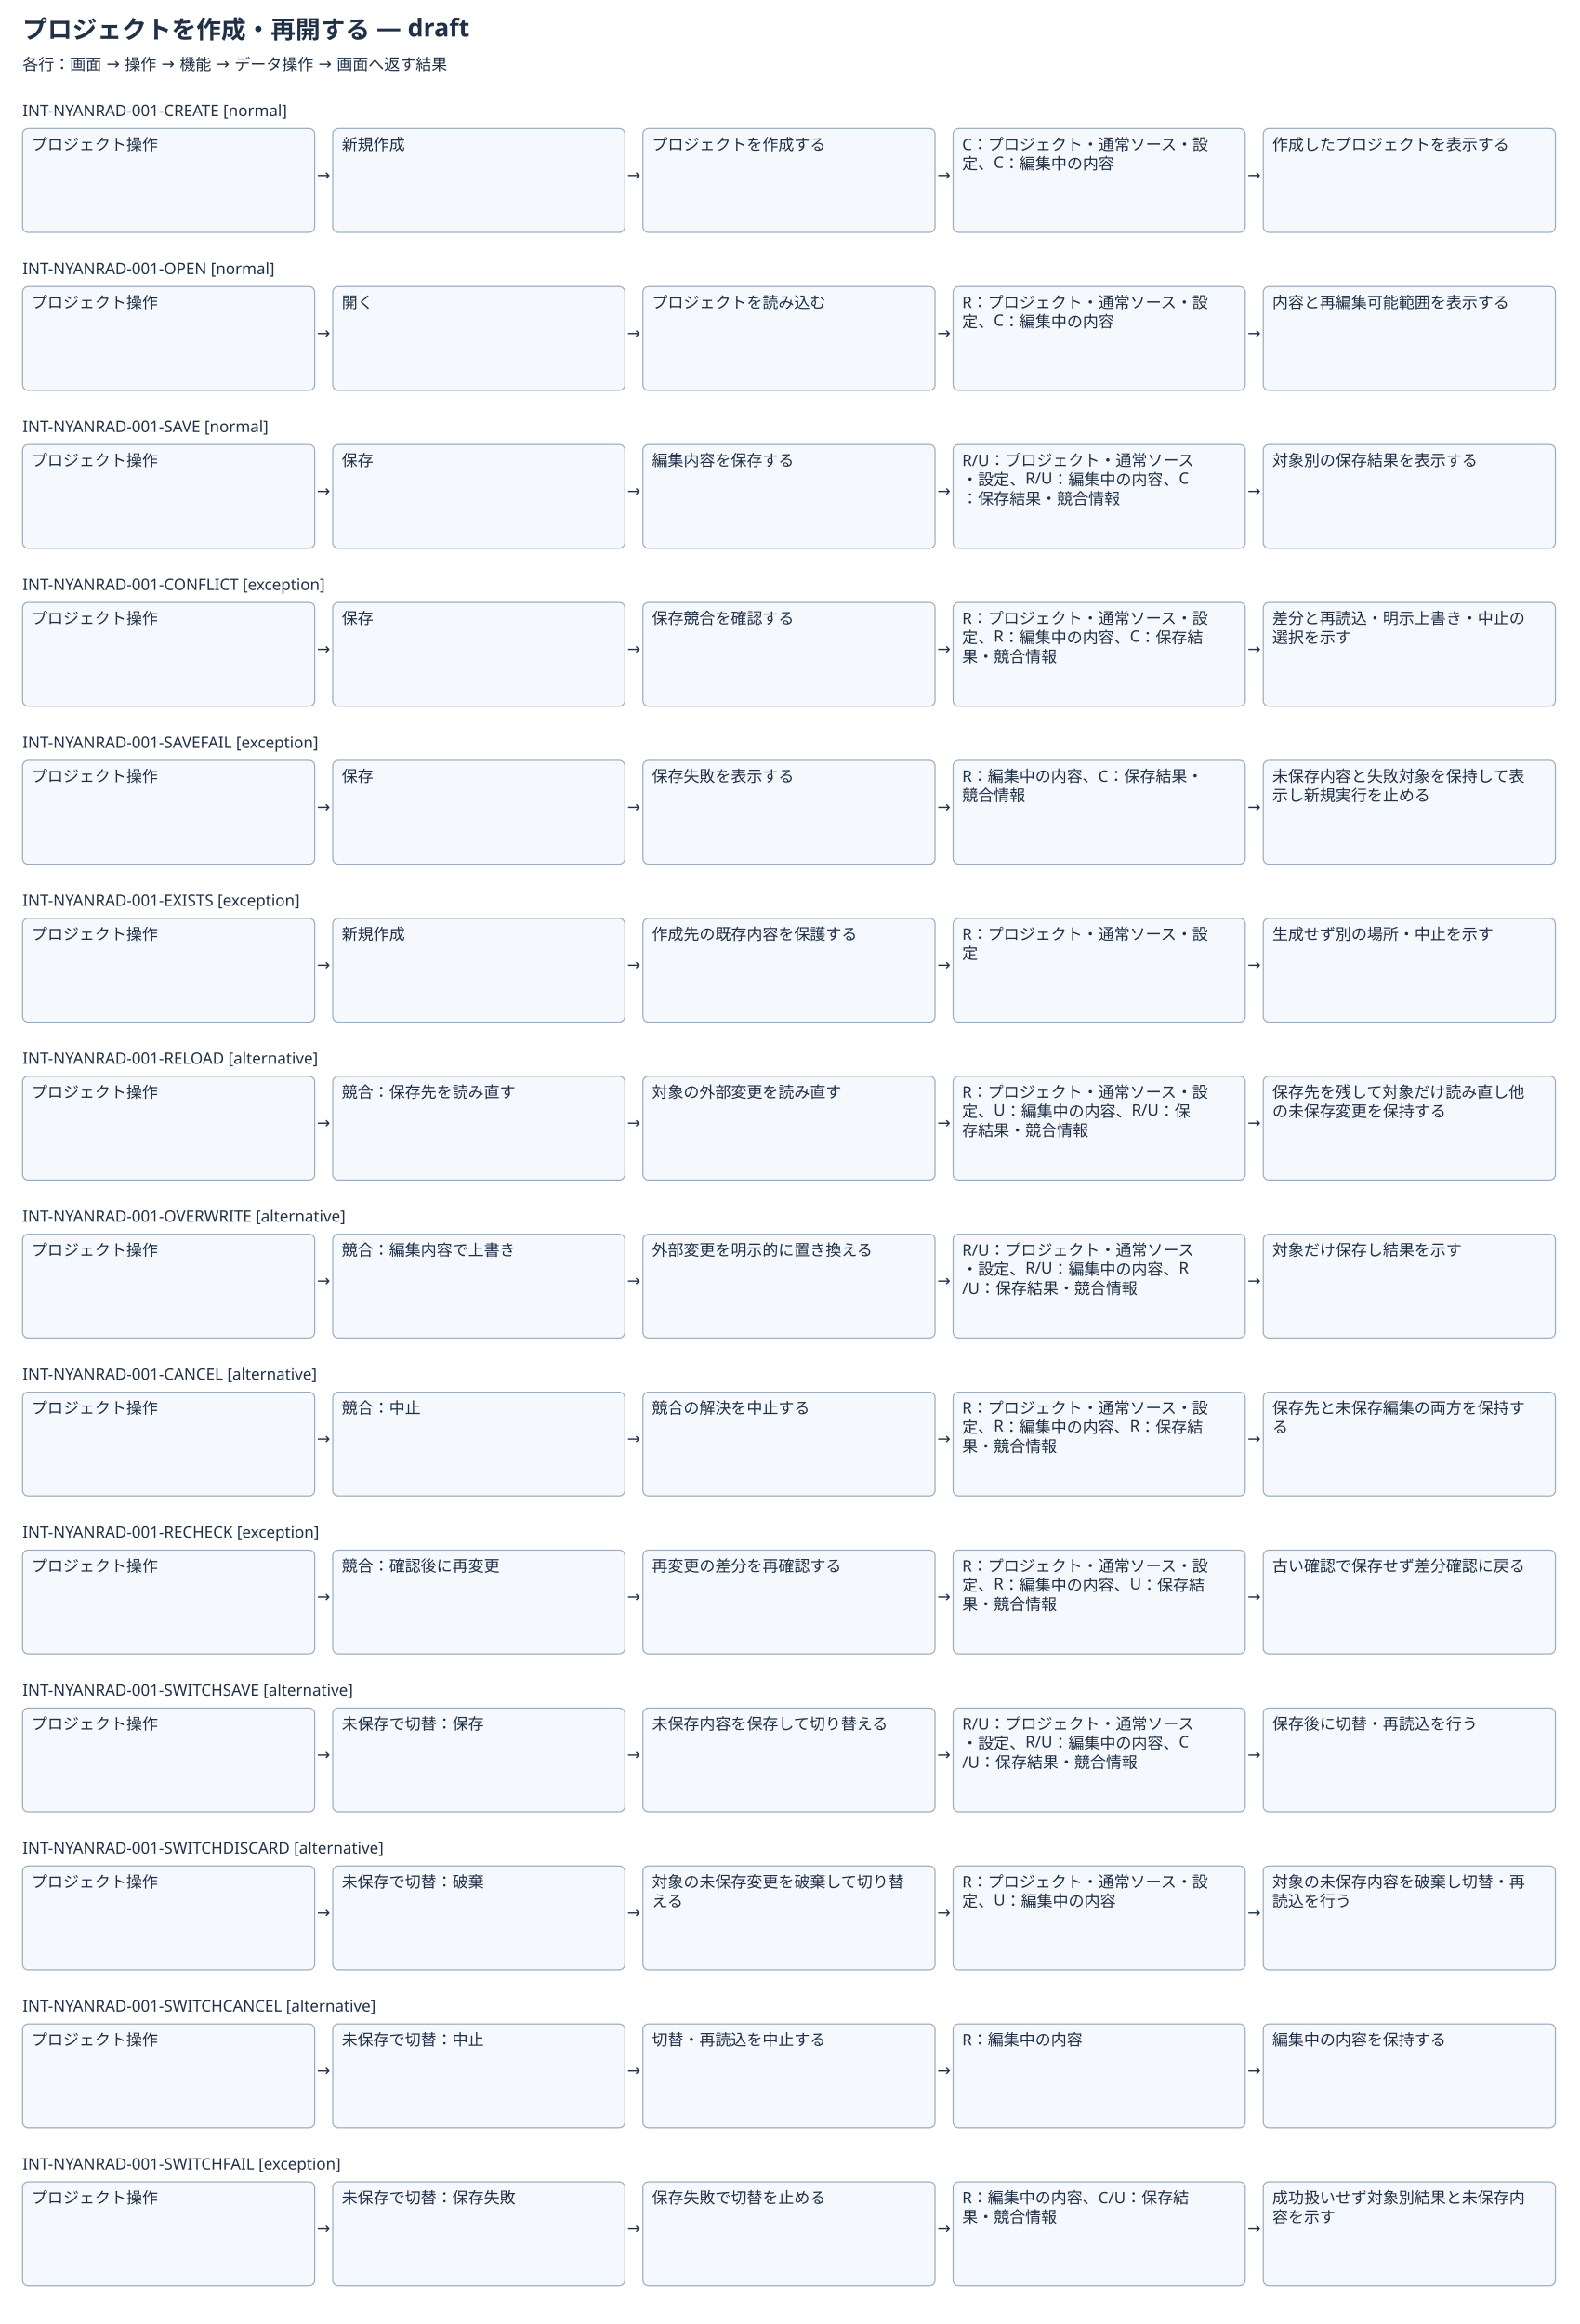
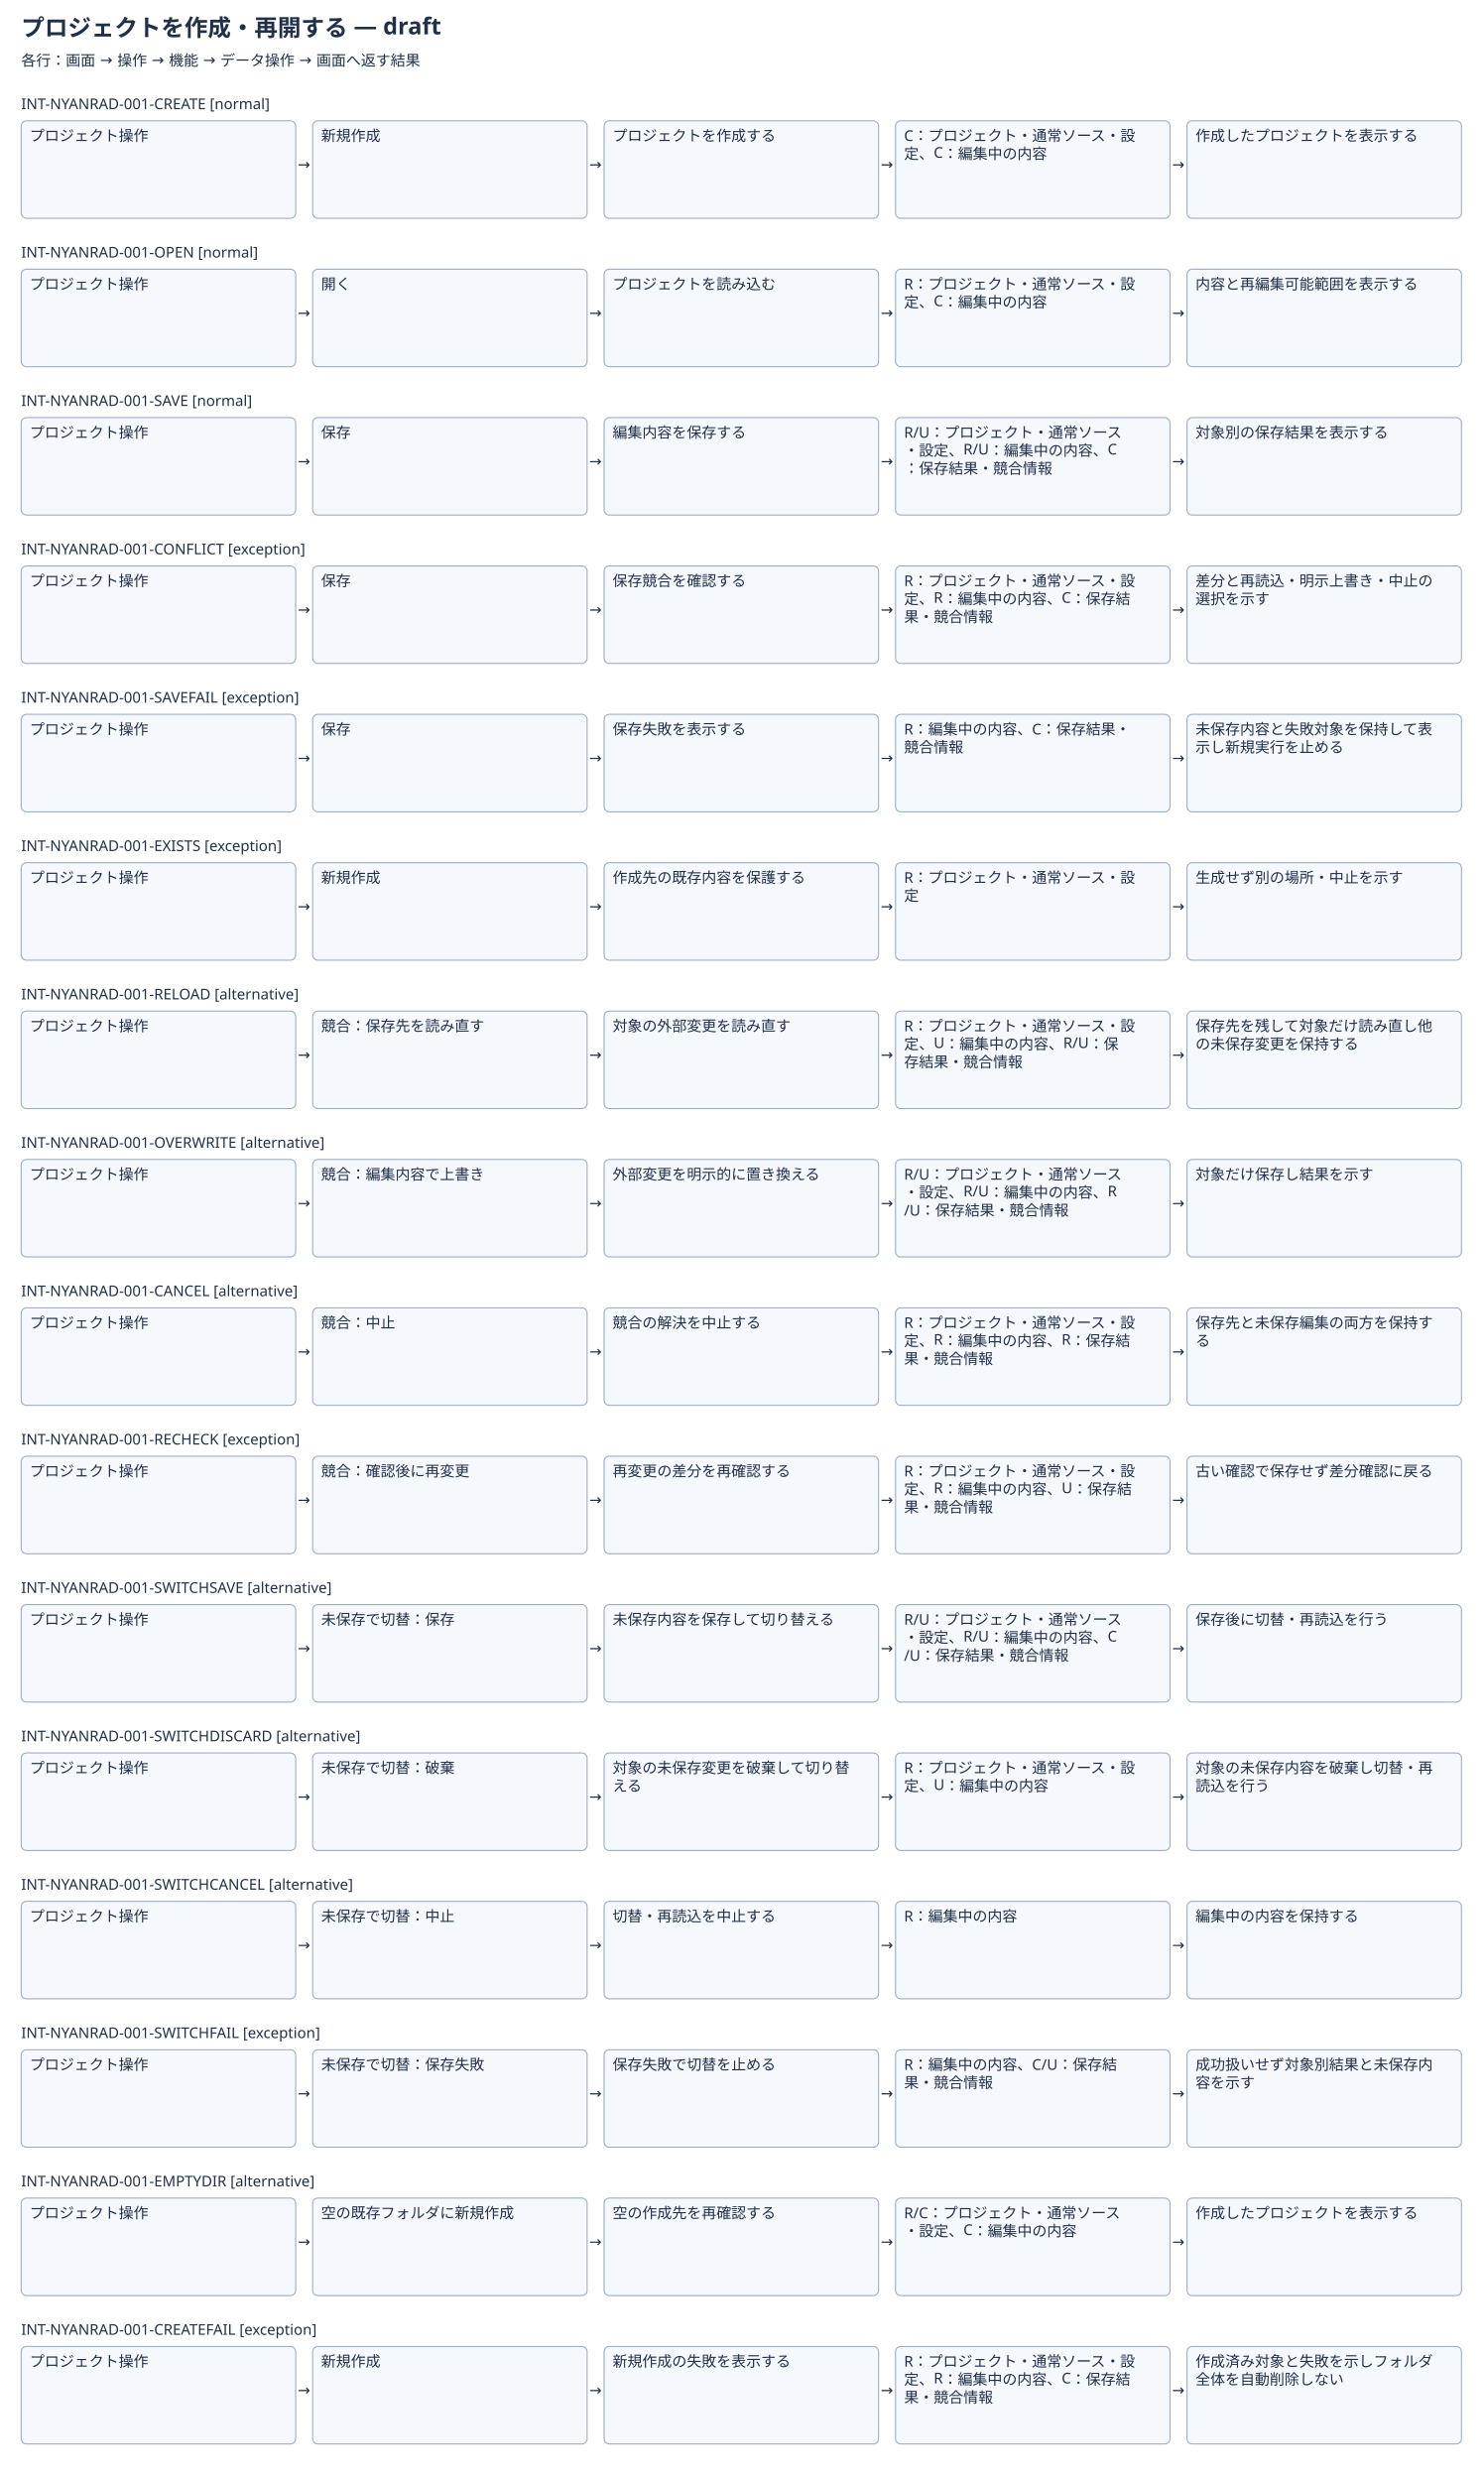
- <svg xmlns="http://www.w3.org/2000/svg" width="1400" height="2060" viewBox="0 0 1400 2060">
+ <svg xmlns="http://www.w3.org/2000/svg" width="1400" height="2340" viewBox="0 0 1400 2340">
  <style>text{font-family:system-ui,sans-serif;fill:#203047;font-size:14px}rect{stroke:#9aacbd;fill:#f5f8fc}.title{font-size:22px;font-weight:bold}</style>
  <text x="20" y="34" class="title">プロジェクトを作成・再開する — draft</text>
  <text x="20" y="62">各行：画面 → 操作 → 機能 → データ操作 → 画面へ返す結果</text>
  <text x="20" y="103">INT-NYANRAD-001-CREATE [normal]</text>
  <rect x="20" y="114" width="259" height="92" rx="5" />
  <text x="28" y="133">プロジェクト操作</text>
  <text x="281" y="160">→</text>
  <rect x="295" y="114" width="259" height="92" rx="5" />
  <text x="303" y="133">新規作成</text>
  <text x="556" y="160">→</text>
  <rect x="570" y="114" width="259" height="92" rx="5" />
  <text x="578" y="133">プロジェクトを作成する</text>
  <text x="831" y="160">→</text>
  <rect x="845" y="114" width="259" height="92" rx="5" />
  <text x="853" y="133">C：プロジェクト・通常ソース・設</text>
  <text x="853" y="150">定、C：編集中の内容</text>
  <text x="1106" y="160">→</text>
  <rect x="1120" y="114" width="259" height="92" rx="5" />
  <text x="1128" y="133">作成したプロジェクトを表示する</text>
  <text x="20" y="243">INT-NYANRAD-001-OPEN [normal]</text>
  <rect x="20" y="254" width="259" height="92" rx="5" />
  <text x="28" y="273">プロジェクト操作</text>
  <text x="281" y="300">→</text>
  <rect x="295" y="254" width="259" height="92" rx="5" />
  <text x="303" y="273">開く</text>
  <text x="556" y="300">→</text>
  <rect x="570" y="254" width="259" height="92" rx="5" />
  <text x="578" y="273">プロジェクトを読み込む</text>
  <text x="831" y="300">→</text>
  <rect x="845" y="254" width="259" height="92" rx="5" />
  <text x="853" y="273">R：プロジェクト・通常ソース・設</text>
  <text x="853" y="290">定、C：編集中の内容</text>
  <text x="1106" y="300">→</text>
  <rect x="1120" y="254" width="259" height="92" rx="5" />
  <text x="1128" y="273">内容と再編集可能範囲を表示する</text>
  <text x="20" y="383">INT-NYANRAD-001-SAVE [normal]</text>
  <rect x="20" y="394" width="259" height="92" rx="5" />
  <text x="28" y="413">プロジェクト操作</text>
  <text x="281" y="440">→</text>
  <rect x="295" y="394" width="259" height="92" rx="5" />
  <text x="303" y="413">保存</text>
  <text x="556" y="440">→</text>
  <rect x="570" y="394" width="259" height="92" rx="5" />
  <text x="578" y="413">編集内容を保存する</text>
  <text x="831" y="440">→</text>
  <rect x="845" y="394" width="259" height="92" rx="5" />
  <text x="853" y="413">R/U：プロジェクト・通常ソース</text>
  <text x="853" y="430">・設定、R/U：編集中の内容、C</text>
  <text x="853" y="447">：保存結果・競合情報</text>
  <text x="1106" y="440">→</text>
  <rect x="1120" y="394" width="259" height="92" rx="5" />
  <text x="1128" y="413">対象別の保存結果を表示する</text>
  <text x="20" y="523">INT-NYANRAD-001-CONFLICT [exception]</text>
  <rect x="20" y="534" width="259" height="92" rx="5" />
  <text x="28" y="553">プロジェクト操作</text>
  <text x="281" y="580">→</text>
  <rect x="295" y="534" width="259" height="92" rx="5" />
  <text x="303" y="553">保存</text>
  <text x="556" y="580">→</text>
  <rect x="570" y="534" width="259" height="92" rx="5" />
  <text x="578" y="553">保存競合を確認する</text>
  <text x="831" y="580">→</text>
  <rect x="845" y="534" width="259" height="92" rx="5" />
  <text x="853" y="553">R：プロジェクト・通常ソース・設</text>
  <text x="853" y="570">定、R：編集中の内容、C：保存結</text>
  <text x="853" y="587">果・競合情報</text>
  <text x="1106" y="580">→</text>
  <rect x="1120" y="534" width="259" height="92" rx="5" />
  <text x="1128" y="553">差分と再読込・明示上書き・中止の</text>
  <text x="1128" y="570">選択を示す</text>
  <text x="20" y="663">INT-NYANRAD-001-SAVEFAIL [exception]</text>
  <rect x="20" y="674" width="259" height="92" rx="5" />
  <text x="28" y="693">プロジェクト操作</text>
  <text x="281" y="720">→</text>
  <rect x="295" y="674" width="259" height="92" rx="5" />
  <text x="303" y="693">保存</text>
  <text x="556" y="720">→</text>
  <rect x="570" y="674" width="259" height="92" rx="5" />
  <text x="578" y="693">保存失敗を表示する</text>
  <text x="831" y="720">→</text>
  <rect x="845" y="674" width="259" height="92" rx="5" />
  <text x="853" y="693">R：編集中の内容、C：保存結果・</text>
  <text x="853" y="710">競合情報</text>
  <text x="1106" y="720">→</text>
  <rect x="1120" y="674" width="259" height="92" rx="5" />
  <text x="1128" y="693">未保存内容と失敗対象を保持して表</text>
  <text x="1128" y="710">示し新規実行を止める</text>
  <text x="20" y="803">INT-NYANRAD-001-EXISTS [exception]</text>
  <rect x="20" y="814" width="259" height="92" rx="5" />
  <text x="28" y="833">プロジェクト操作</text>
  <text x="281" y="860">→</text>
  <rect x="295" y="814" width="259" height="92" rx="5" />
  <text x="303" y="833">新規作成</text>
  <text x="556" y="860">→</text>
  <rect x="570" y="814" width="259" height="92" rx="5" />
  <text x="578" y="833">作成先の既存内容を保護する</text>
  <text x="831" y="860">→</text>
  <rect x="845" y="814" width="259" height="92" rx="5" />
  <text x="853" y="833">R：プロジェクト・通常ソース・設</text>
  <text x="853" y="850">定</text>
  <text x="1106" y="860">→</text>
  <rect x="1120" y="814" width="259" height="92" rx="5" />
  <text x="1128" y="833">生成せず別の場所・中止を示す</text>
  <text x="20" y="943">INT-NYANRAD-001-RELOAD [alternative]</text>
  <rect x="20" y="954" width="259" height="92" rx="5" />
  <text x="28" y="973">プロジェクト操作</text>
  <text x="281" y="1000">→</text>
  <rect x="295" y="954" width="259" height="92" rx="5" />
  <text x="303" y="973">競合：保存先を読み直す</text>
  <text x="556" y="1000">→</text>
  <rect x="570" y="954" width="259" height="92" rx="5" />
  <text x="578" y="973">対象の外部変更を読み直す</text>
  <text x="831" y="1000">→</text>
  <rect x="845" y="954" width="259" height="92" rx="5" />
  <text x="853" y="973">R：プロジェクト・通常ソース・設</text>
  <text x="853" y="990">定、U：編集中の内容、R/U：保</text>
  <text x="853" y="1007">存結果・競合情報</text>
  <text x="1106" y="1000">→</text>
  <rect x="1120" y="954" width="259" height="92" rx="5" />
  <text x="1128" y="973">保存先を残して対象だけ読み直し他</text>
  <text x="1128" y="990">の未保存変更を保持する</text>
  <text x="20" y="1083">INT-NYANRAD-001-OVERWRITE [alternative]</text>
  <rect x="20" y="1094" width="259" height="92" rx="5" />
  <text x="28" y="1113">プロジェクト操作</text>
  <text x="281" y="1140">→</text>
  <rect x="295" y="1094" width="259" height="92" rx="5" />
  <text x="303" y="1113">競合：編集内容で上書き</text>
  <text x="556" y="1140">→</text>
  <rect x="570" y="1094" width="259" height="92" rx="5" />
  <text x="578" y="1113">外部変更を明示的に置き換える</text>
  <text x="831" y="1140">→</text>
  <rect x="845" y="1094" width="259" height="92" rx="5" />
  <text x="853" y="1113">R/U：プロジェクト・通常ソース</text>
  <text x="853" y="1130">・設定、R/U：編集中の内容、R</text>
  <text x="853" y="1147">/U：保存結果・競合情報</text>
  <text x="1106" y="1140">→</text>
  <rect x="1120" y="1094" width="259" height="92" rx="5" />
  <text x="1128" y="1113">対象だけ保存し結果を示す</text>
  <text x="20" y="1223">INT-NYANRAD-001-CANCEL [alternative]</text>
  <rect x="20" y="1234" width="259" height="92" rx="5" />
  <text x="28" y="1253">プロジェクト操作</text>
  <text x="281" y="1280">→</text>
  <rect x="295" y="1234" width="259" height="92" rx="5" />
  <text x="303" y="1253">競合：中止</text>
  <text x="556" y="1280">→</text>
  <rect x="570" y="1234" width="259" height="92" rx="5" />
  <text x="578" y="1253">競合の解決を中止する</text>
  <text x="831" y="1280">→</text>
  <rect x="845" y="1234" width="259" height="92" rx="5" />
  <text x="853" y="1253">R：プロジェクト・通常ソース・設</text>
  <text x="853" y="1270">定、R：編集中の内容、R：保存結</text>
  <text x="853" y="1287">果・競合情報</text>
  <text x="1106" y="1280">→</text>
  <rect x="1120" y="1234" width="259" height="92" rx="5" />
  <text x="1128" y="1253">保存先と未保存編集の両方を保持す</text>
  <text x="1128" y="1270">る</text>
  <text x="20" y="1363">INT-NYANRAD-001-RECHECK [exception]</text>
  <rect x="20" y="1374" width="259" height="92" rx="5" />
  <text x="28" y="1393">プロジェクト操作</text>
  <text x="281" y="1420">→</text>
  <rect x="295" y="1374" width="259" height="92" rx="5" />
  <text x="303" y="1393">競合：確認後に再変更</text>
  <text x="556" y="1420">→</text>
  <rect x="570" y="1374" width="259" height="92" rx="5" />
  <text x="578" y="1393">再変更の差分を再確認する</text>
  <text x="831" y="1420">→</text>
  <rect x="845" y="1374" width="259" height="92" rx="5" />
  <text x="853" y="1393">R：プロジェクト・通常ソース・設</text>
  <text x="853" y="1410">定、R：編集中の内容、U：保存結</text>
  <text x="853" y="1427">果・競合情報</text>
  <text x="1106" y="1420">→</text>
  <rect x="1120" y="1374" width="259" height="92" rx="5" />
  <text x="1128" y="1393">古い確認で保存せず差分確認に戻る</text>
  <text x="20" y="1503">INT-NYANRAD-001-SWITCHSAVE [alternative]</text>
  <rect x="20" y="1514" width="259" height="92" rx="5" />
  <text x="28" y="1533">プロジェクト操作</text>
  <text x="281" y="1560">→</text>
  <rect x="295" y="1514" width="259" height="92" rx="5" />
  <text x="303" y="1533">未保存で切替：保存</text>
  <text x="556" y="1560">→</text>
  <rect x="570" y="1514" width="259" height="92" rx="5" />
  <text x="578" y="1533">未保存内容を保存して切り替える</text>
  <text x="831" y="1560">→</text>
  <rect x="845" y="1514" width="259" height="92" rx="5" />
  <text x="853" y="1533">R/U：プロジェクト・通常ソース</text>
  <text x="853" y="1550">・設定、R/U：編集中の内容、C</text>
  <text x="853" y="1567">/U：保存結果・競合情報</text>
  <text x="1106" y="1560">→</text>
  <rect x="1120" y="1514" width="259" height="92" rx="5" />
  <text x="1128" y="1533">保存後に切替・再読込を行う</text>
  <text x="20" y="1643">INT-NYANRAD-001-SWITCHDISCARD [alternative]</text>
  <rect x="20" y="1654" width="259" height="92" rx="5" />
  <text x="28" y="1673">プロジェクト操作</text>
  <text x="281" y="1700">→</text>
  <rect x="295" y="1654" width="259" height="92" rx="5" />
  <text x="303" y="1673">未保存で切替：破棄</text>
  <text x="556" y="1700">→</text>
  <rect x="570" y="1654" width="259" height="92" rx="5" />
  <text x="578" y="1673">対象の未保存変更を破棄して切り替</text>
  <text x="578" y="1690">える</text>
  <text x="831" y="1700">→</text>
  <rect x="845" y="1654" width="259" height="92" rx="5" />
  <text x="853" y="1673">R：プロジェクト・通常ソース・設</text>
  <text x="853" y="1690">定、U：編集中の内容</text>
  <text x="1106" y="1700">→</text>
  <rect x="1120" y="1654" width="259" height="92" rx="5" />
  <text x="1128" y="1673">対象の未保存内容を破棄し切替・再</text>
  <text x="1128" y="1690">読込を行う</text>
  <text x="20" y="1783">INT-NYANRAD-001-SWITCHCANCEL [alternative]</text>
  <rect x="20" y="1794" width="259" height="92" rx="5" />
  <text x="28" y="1813">プロジェクト操作</text>
  <text x="281" y="1840">→</text>
  <rect x="295" y="1794" width="259" height="92" rx="5" />
  <text x="303" y="1813">未保存で切替：中止</text>
  <text x="556" y="1840">→</text>
  <rect x="570" y="1794" width="259" height="92" rx="5" />
  <text x="578" y="1813">切替・再読込を中止する</text>
  <text x="831" y="1840">→</text>
  <rect x="845" y="1794" width="259" height="92" rx="5" />
  <text x="853" y="1813">R：編集中の内容</text>
  <text x="1106" y="1840">→</text>
  <rect x="1120" y="1794" width="259" height="92" rx="5" />
  <text x="1128" y="1813">編集中の内容を保持する</text>
  <text x="20" y="1923">INT-NYANRAD-001-SWITCHFAIL [exception]</text>
  <rect x="20" y="1934" width="259" height="92" rx="5" />
  <text x="28" y="1953">プロジェクト操作</text>
  <text x="281" y="1980">→</text>
  <rect x="295" y="1934" width="259" height="92" rx="5" />
  <text x="303" y="1953">未保存で切替：保存失敗</text>
  <text x="556" y="1980">→</text>
  <rect x="570" y="1934" width="259" height="92" rx="5" />
  <text x="578" y="1953">保存失敗で切替を止める</text>
  <text x="831" y="1980">→</text>
  <rect x="845" y="1934" width="259" height="92" rx="5" />
  <text x="853" y="1953">R：編集中の内容、C/U：保存結</text>
  <text x="853" y="1970">果・競合情報</text>
  <text x="1106" y="1980">→</text>
  <rect x="1120" y="1934" width="259" height="92" rx="5" />
  <text x="1128" y="1953">成功扱いせず対象別結果と未保存内</text>
  <text x="1128" y="1970">容を示す</text>
+   <text x="20" y="2063">INT-NYANRAD-001-EMPTYDIR [alternative]</text>
+   <rect x="20" y="2074" width="259" height="92" rx="5" />
+   <text x="28" y="2093">プロジェクト操作</text>
+   <text x="281" y="2120">→</text>
+   <rect x="295" y="2074" width="259" height="92" rx="5" />
+   <text x="303" y="2093">空の既存フォルダに新規作成</text>
+   <text x="556" y="2120">→</text>
+   <rect x="570" y="2074" width="259" height="92" rx="5" />
+   <text x="578" y="2093">空の作成先を再確認する</text>
+   <text x="831" y="2120">→</text>
+   <rect x="845" y="2074" width="259" height="92" rx="5" />
+   <text x="853" y="2093">R/C：プロジェクト・通常ソース</text>
+   <text x="853" y="2110">・設定、C：編集中の内容</text>
+   <text x="1106" y="2120">→</text>
+   <rect x="1120" y="2074" width="259" height="92" rx="5" />
+   <text x="1128" y="2093">作成したプロジェクトを表示する</text>
+   <text x="20" y="2203">INT-NYANRAD-001-CREATEFAIL [exception]</text>
+   <rect x="20" y="2214" width="259" height="92" rx="5" />
+   <text x="28" y="2233">プロジェクト操作</text>
+   <text x="281" y="2260">→</text>
+   <rect x="295" y="2214" width="259" height="92" rx="5" />
+   <text x="303" y="2233">新規作成</text>
+   <text x="556" y="2260">→</text>
+   <rect x="570" y="2214" width="259" height="92" rx="5" />
+   <text x="578" y="2233">新規作成の失敗を表示する</text>
+   <text x="831" y="2260">→</text>
+   <rect x="845" y="2214" width="259" height="92" rx="5" />
+   <text x="853" y="2233">R：プロジェクト・通常ソース・設</text>
+   <text x="853" y="2250">定、R：編集中の内容、C：保存結</text>
+   <text x="853" y="2267">果・競合情報</text>
+   <text x="1106" y="2260">→</text>
+   <rect x="1120" y="2214" width="259" height="92" rx="5" />
+   <text x="1128" y="2233">作成済み対象と失敗を示しフォルダ</text>
+   <text x="1128" y="2250">全体を自動削除しない</text>
</svg>
